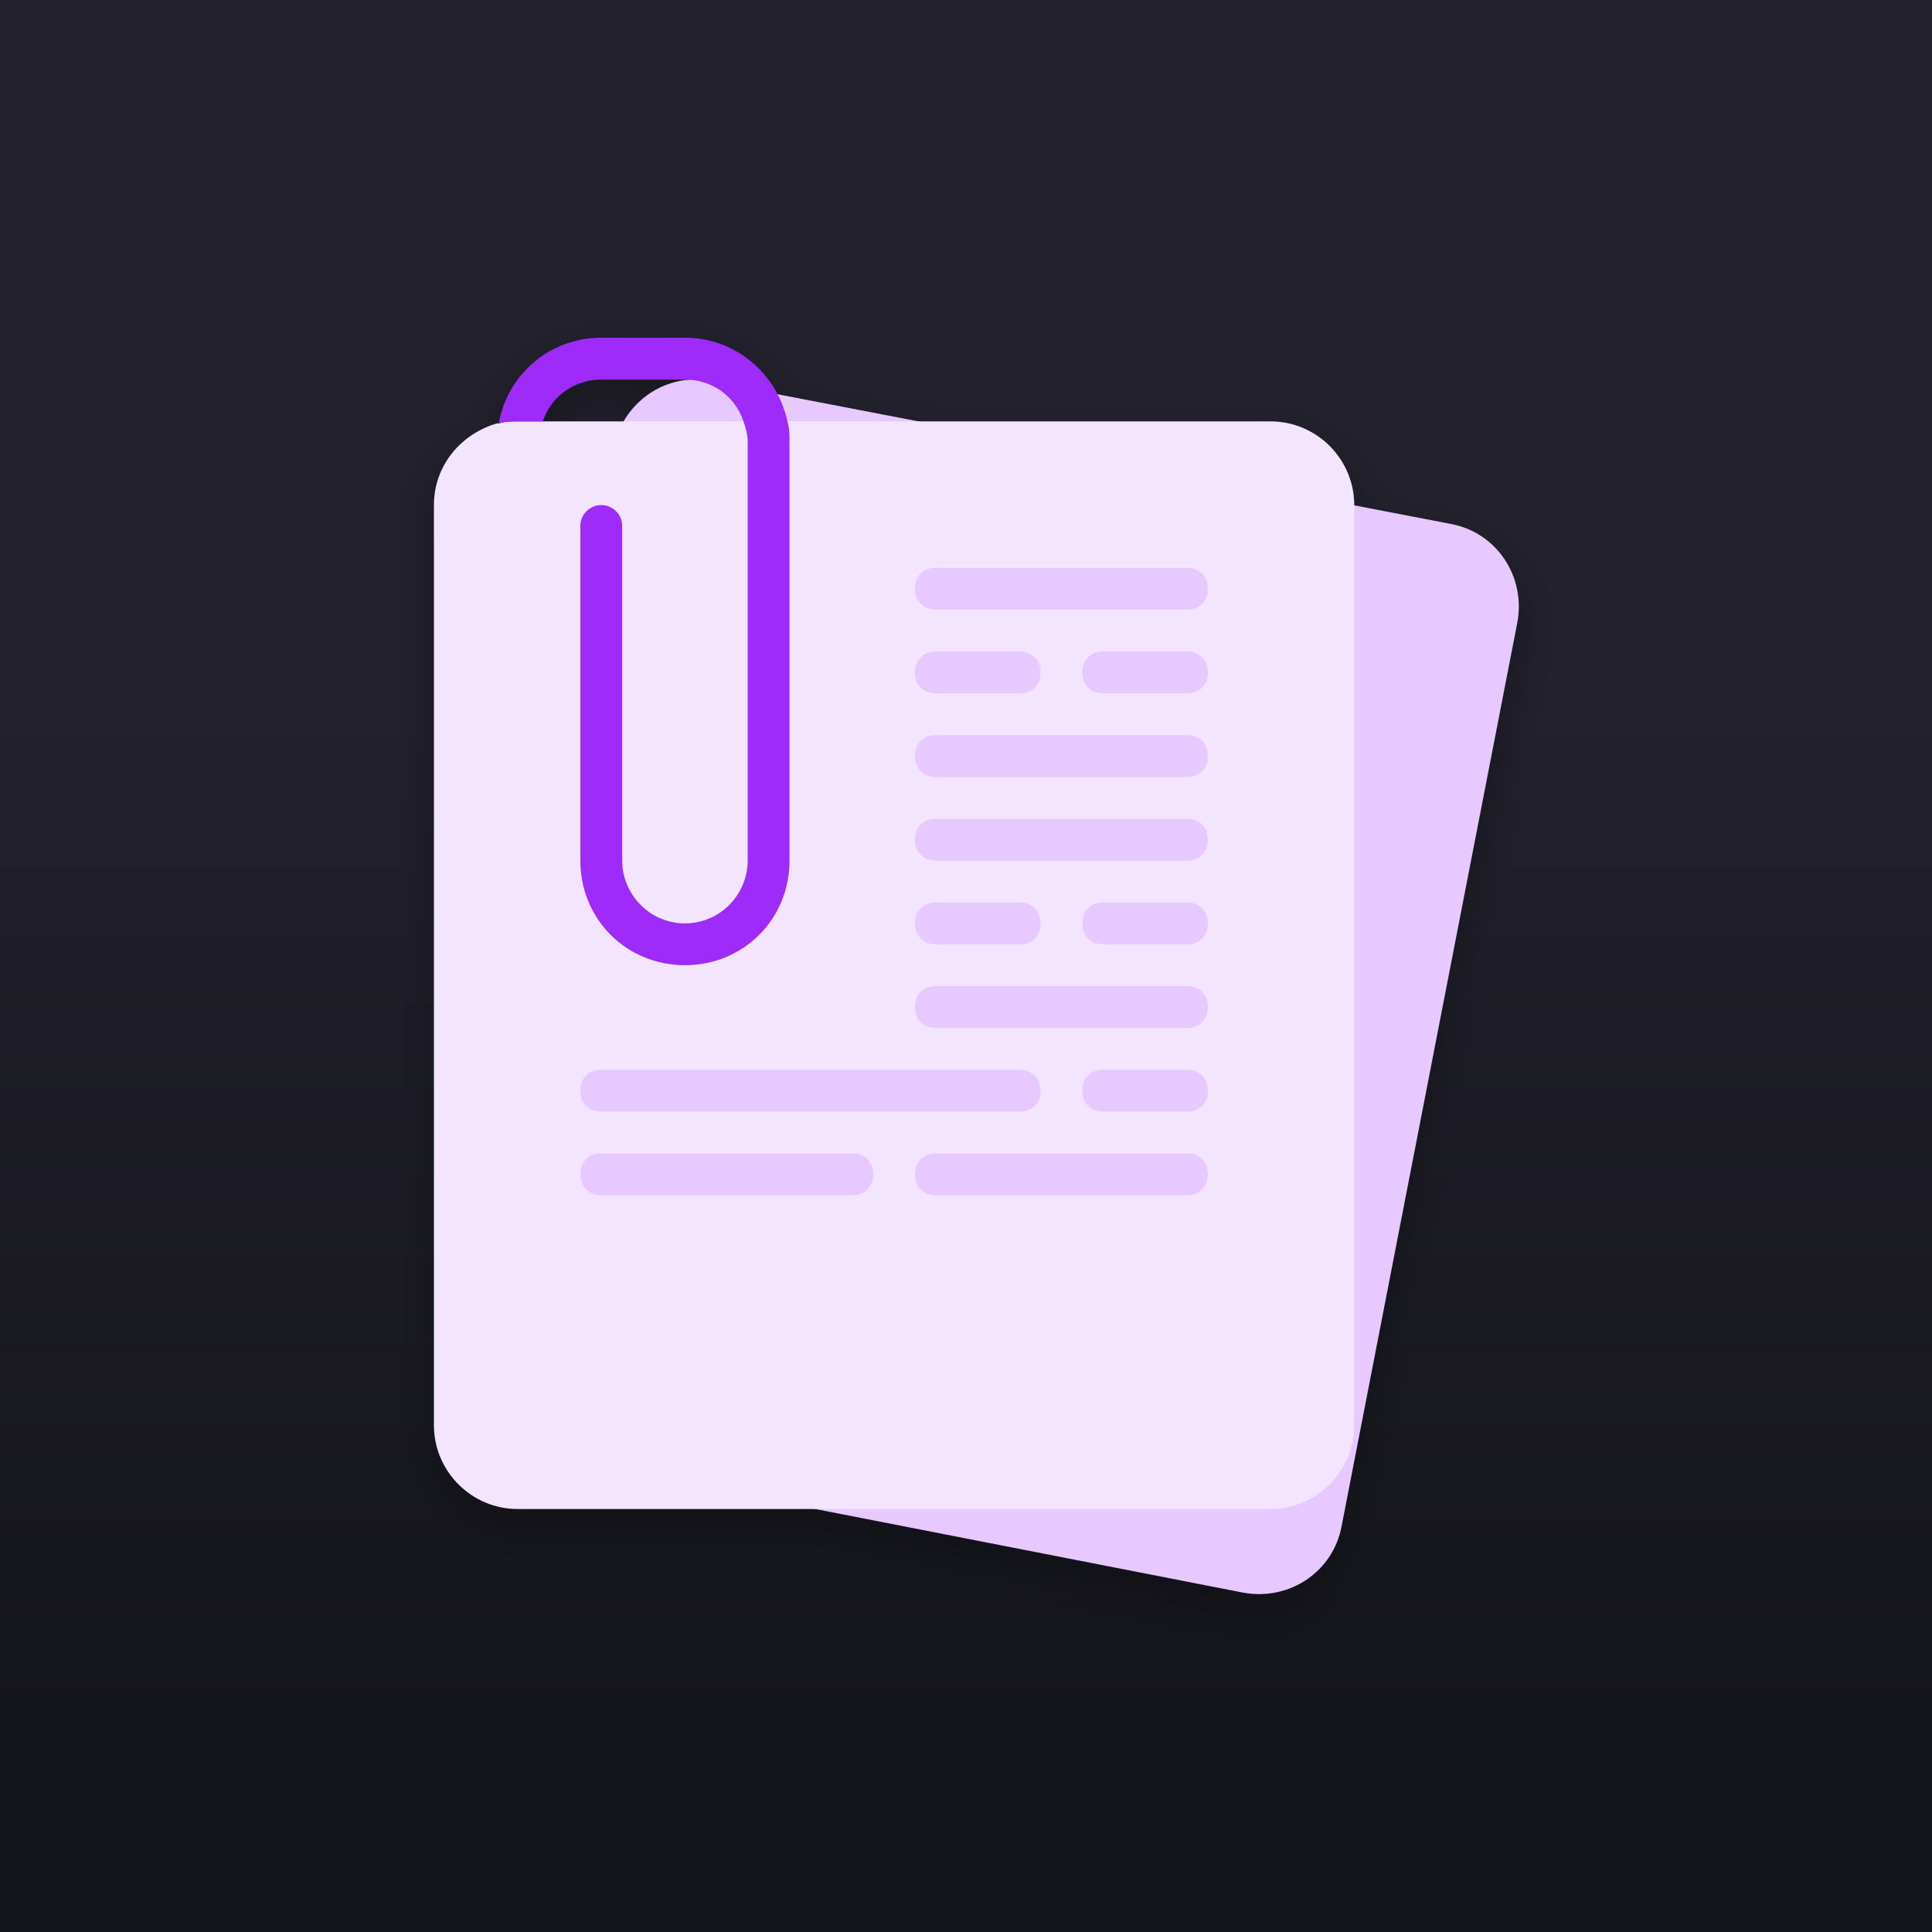
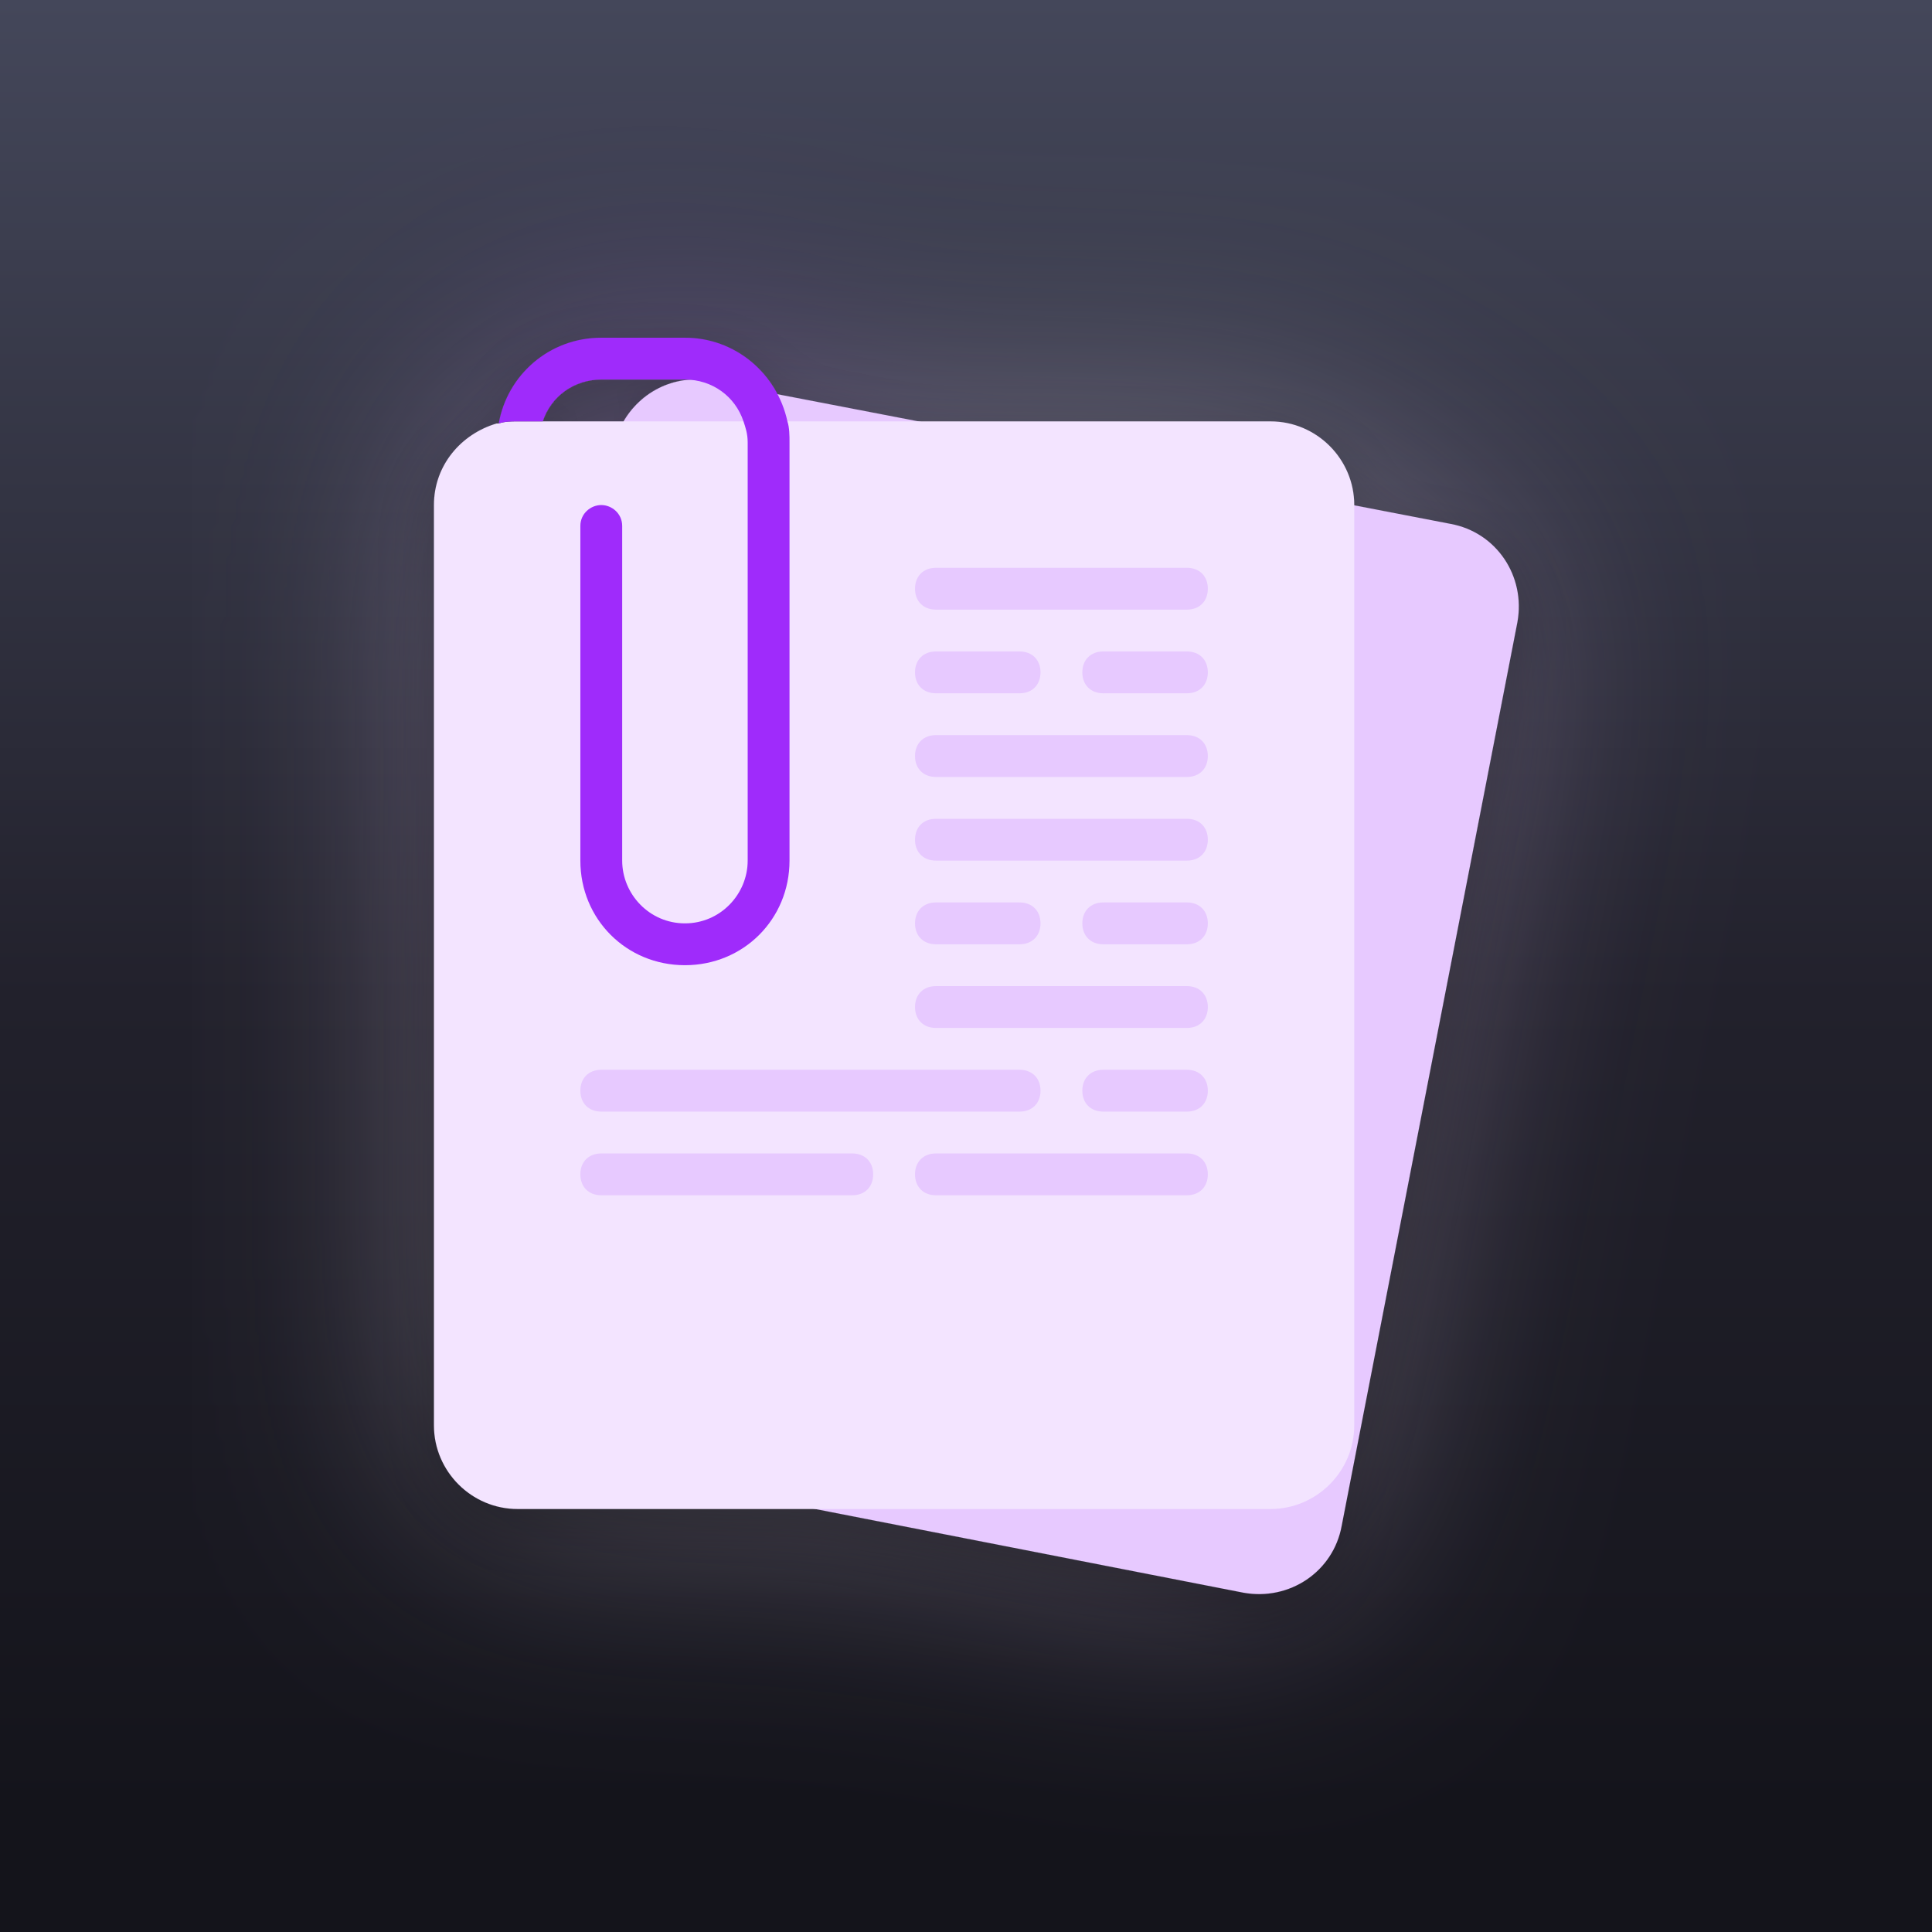
<svg xmlns="http://www.w3.org/2000/svg" width="1024" height="1024" viewBox="0 0 1024 1024" fill="none">
  <rect width="1024" height="1024" fill="url(#paint0_linear_316_303)" />
-   <g filter="url(#filter0_d_316_303)">
+   <g opacity="0.32" filter="url(#filter0_f_316_303)">
+     <path d="M768.77 277.664C793.159 282.098 808.679 305.378 804.245 329.767L711.124 808.674C706.69 833.063 683.41 848.583 659.021 844.149L267.692 767.657C243.303 763.222 227.783 739.942 232.217 715.553L325.338 236.646C329.772 216.692 346.401 202.28 366.355 201.172C369.681 201.172 374.116 201.172 377.441 202.28L768.77 277.664Z" fill="#E7C9FF" />
+     <path d="M673.432 223.343C697.821 223.343 717.776 243.298 717.776 267.687V755.462C717.776 779.851 697.821 799.805 673.432 799.805H274.343C249.954 799.805 230 779.851 230 755.462V267.687C230 246.623 244.412 229.995 263.257 224.452C263.257 224.452 263.257 224.452 264.366 224.452C267.692 223.343 271.018 223.343 274.343 223.343H673.432Z" fill="#F3E4FF" />
+     <path d="M418.459 234.429V456.145C418.459 487.186 394.07 511.574 363.03 511.574C331.989 511.574 307.601 487.186 307.601 456.145V278.772C307.601 272.121 313.144 267.686 318.687 267.686C324.229 267.686 329.772 272.121 329.772 278.772V456.145C329.772 473.883 344.184 489.403 363.03 489.403C381.876 489.403 396.287 473.883 396.287 456.145V234.429C396.287 229.995 395.179 226.669 394.07 223.343C389.636 210.04 377.441 201.172 363.03 201.172H318.687C304.275 201.172 292.081 210.04 287.646 223.343H274.343C271.018 223.343 267.692 223.343 264.366 224.452C268.8 198.954 290.972 179 318.687 179H363.03C389.636 179 411.807 197.846 417.35 223.343C418.459 226.669 418.459 231.103 418.459 234.429Z" fill="#9F2BFB" />
+     <path d="M629.089 323.115H496.059C489.408 323.115 484.974 318.681 484.974 312.03C484.974 305.378 489.408 300.944 496.059 300.944H629.089C635.741 300.944 640.175 305.378 640.175 312.03C640.175 318.681 635.741 323.115 629.089 323.115Z" fill="#E7C9FF" />
+     <path d="M629.089 411.802H496.059C489.408 411.802 484.974 407.368 484.974 400.716C484.974 394.065 489.408 389.63 496.059 389.63H629.089C635.741 389.63 640.175 394.065 640.175 400.716C640.175 407.368 635.741 411.802 629.089 411.802Z" fill="#E7C9FF" />
+     <path d="M540.403 500.489H496.059C489.408 500.489 484.974 496.054 484.974 489.403C484.974 482.751 489.408 478.317 496.059 478.317H540.403C547.054 478.317 551.488 482.751 551.488 489.403C551.488 496.054 547.054 500.489 540.403 500.489Z" fill="#E7C9FF" />
+     <path d="M629.089 500.489H584.746C578.094 500.489 573.66 496.054 573.66 489.403C573.66 482.751 578.094 478.317 584.746 478.317H629.089C635.741 478.317 640.175 482.751 640.175 489.403C640.175 496.054 635.741 500.489 629.089 500.489Z" fill="#E7C9FF" />
+     <path d="M451.716 633.518H318.686C312.035 633.518 307.601 629.084 307.601 622.432C307.601 615.781 312.035 611.347 318.686 611.347H451.716C458.368 611.347 462.802 615.781 462.802 622.432C462.802 629.084 458.368 633.518 451.716 633.518Z" fill="#E7C9FF" />
+     <path d="M629.089 633.518H496.059C489.408 633.518 484.974 629.084 484.974 622.432C484.974 615.781 489.408 611.347 496.059 611.347H629.089C635.741 611.347 640.175 615.781 640.175 622.432C640.175 629.084 635.741 633.518 629.089 633.518Z" fill="#E7C9FF" />
+     <path d="M629.089 456.145H496.059C489.408 456.145 484.974 451.711 484.974 445.059C484.974 438.408 489.408 433.974 496.059 433.974H629.089C635.741 433.974 640.175 438.408 640.175 445.059C640.175 451.711 635.741 456.145 629.089 456.145Z" fill="#E7C9FF" />
+     <path d="M540.403 589.175H318.686C312.035 589.175 307.601 584.741 307.601 578.089C307.601 571.438 312.035 567.003 318.686 567.003H540.403C547.054 567.003 551.488 571.438 551.488 578.089C551.488 584.741 547.054 589.175 540.403 589.175Z" fill="#E7C9FF" />
+     <path d="M629.089 589.175H584.746C578.094 589.175 573.66 584.741 573.66 578.089C573.66 571.438 578.094 567.003 584.746 567.003H629.089C635.741 567.003 640.175 571.438 640.175 578.089C640.175 584.741 635.741 589.175 629.089 589.175Z" fill="#E7C9FF" />
+     <path d="M540.403 367.459H496.059C489.408 367.459 484.974 363.024 484.974 356.373C484.974 349.721 489.408 345.287 496.059 345.287H540.403C547.054 345.287 551.488 349.721 551.488 356.373C551.488 363.024 547.054 367.459 540.403 367.459Z" fill="#E7C9FF" />
+     <path d="M629.089 367.459H584.746C578.094 367.459 573.66 363.024 573.66 356.373C573.66 349.721 578.094 345.287 584.746 345.287H629.089C635.741 345.287 640.175 349.721 640.175 356.373C640.175 363.024 635.741 367.459 629.089 367.459Z" fill="#E7C9FF" />
+     <path d="M629.089 544.832H496.059C489.408 544.832 484.974 540.397 484.974 533.746C484.974 527.094 489.408 522.66 496.059 522.66H629.089C635.741 522.66 640.175 527.094 640.175 533.746C640.175 540.397 635.741 544.832 629.089 544.832Z" fill="#E7C9FF" />
+   </g>
+   <g filter="url(#filter1_d_316_303)">
    <path d="M768.77 277.664C793.159 282.098 808.679 305.378 804.245 329.767L711.124 808.674C706.69 833.063 683.41 848.583 659.021 844.149L267.692 767.657C243.303 763.222 227.783 739.942 232.217 715.553L325.338 236.646C329.772 216.692 346.401 202.28 366.355 201.172C369.681 201.172 374.116 201.172 377.441 202.28L768.77 277.664Z" fill="#E7C9FF" />
    <path d="M673.432 223.343C697.821 223.343 717.776 243.298 717.776 267.687V755.462C717.776 779.851 697.821 799.805 673.432 799.805H274.343C249.954 799.805 230 779.851 230 755.462V267.687C230 246.623 244.412 229.995 263.257 224.452C263.257 224.452 263.257 224.452 264.366 224.452C267.692 223.343 271.018 223.343 274.343 223.343H673.432Z" fill="#F3E4FF" />
    <path d="M418.459 234.429V456.145C418.459 487.186 394.07 511.574 363.03 511.574C331.989 511.574 307.601 487.186 307.601 456.145V278.772C307.601 272.121 313.144 267.686 318.687 267.686C324.229 267.686 329.772 272.121 329.772 278.772V456.145C329.772 473.883 344.184 489.403 363.03 489.403C381.876 489.403 396.287 473.883 396.287 456.145V234.429C396.287 229.995 395.179 226.669 394.07 223.343C389.636 210.04 377.441 201.172 363.03 201.172H318.687C304.275 201.172 292.081 210.04 287.646 223.343H274.343C271.018 223.343 267.692 223.343 264.366 224.452C268.8 198.954 290.972 179 318.687 179H363.03C389.636 179 411.807 197.846 417.35 223.343C418.459 226.669 418.459 231.103 418.459 234.429Z" fill="#9F2BFB" />
    <path d="M629.089 323.115H496.059C489.408 323.115 484.974 318.681 484.974 312.03C484.974 305.378 489.408 300.944 496.059 300.944H629.089C635.741 300.944 640.175 305.378 640.175 312.03C640.175 318.681 635.741 323.115 629.089 323.115Z" fill="#E7C9FF" />
    <path d="M629.089 411.802H496.059C489.408 411.802 484.974 407.368 484.974 400.716C484.974 394.065 489.408 389.63 496.059 389.63H629.089C635.741 389.63 640.175 394.065 640.175 400.716C640.175 407.368 635.741 411.802 629.089 411.802Z" fill="#E7C9FF" />
    <path d="M540.403 500.489H496.059C489.408 500.489 484.974 496.054 484.974 489.403C484.974 482.751 489.408 478.317 496.059 478.317H540.403C547.054 478.317 551.488 482.751 551.488 489.403C551.488 496.054 547.054 500.489 540.403 500.489Z" fill="#E7C9FF" />
    <path d="M629.089 500.489H584.746C578.094 500.489 573.66 496.054 573.66 489.403C573.66 482.751 578.094 478.317 584.746 478.317H629.089C635.741 478.317 640.175 482.751 640.175 489.403C640.175 496.054 635.741 500.489 629.089 500.489Z" fill="#E7C9FF" />
    <path d="M451.716 633.518H318.686C312.035 633.518 307.601 629.084 307.601 622.432C307.601 615.781 312.035 611.347 318.686 611.347H451.716C458.368 611.347 462.802 615.781 462.802 622.432C462.802 629.084 458.368 633.518 451.716 633.518Z" fill="#E7C9FF" />
    <path d="M629.089 633.518H496.059C489.408 633.518 484.974 629.084 484.974 622.432C484.974 615.781 489.408 611.347 496.059 611.347H629.089C635.741 611.347 640.175 615.781 640.175 622.432C640.175 629.084 635.741 633.518 629.089 633.518Z" fill="#E7C9FF" />
    <path d="M629.089 456.145H496.059C489.408 456.145 484.974 451.711 484.974 445.059C484.974 438.408 489.408 433.974 496.059 433.974H629.089C635.741 433.974 640.175 438.408 640.175 445.059C640.175 451.711 635.741 456.145 629.089 456.145Z" fill="#E7C9FF" />
    <path d="M540.403 589.175H318.686C312.035 589.175 307.601 584.741 307.601 578.089C307.601 571.438 312.035 567.003 318.686 567.003H540.403C547.054 567.003 551.488 571.438 551.488 578.089C551.488 584.741 547.054 589.175 540.403 589.175Z" fill="#E7C9FF" />
    <path d="M629.089 589.175H584.746C578.094 589.175 573.66 584.741 573.66 578.089C573.66 571.438 578.094 567.003 584.746 567.003H629.089C635.741 567.003 640.175 571.438 640.175 578.089C640.175 584.741 635.741 589.175 629.089 589.175Z" fill="#E7C9FF" />
    <path d="M540.403 367.459H496.059C489.408 367.459 484.974 363.024 484.974 356.373C484.974 349.721 489.408 345.287 496.059 345.287H540.403C547.054 345.287 551.488 349.721 551.488 356.373C551.488 363.024 547.054 367.459 540.403 367.459Z" fill="#E7C9FF" />
    <path d="M629.089 367.459H584.746C578.094 367.459 573.66 363.024 573.66 356.373C573.66 349.721 578.094 345.287 584.746 345.287H629.089C635.741 345.287 640.175 349.721 640.175 356.373C640.175 363.024 635.741 367.459 629.089 367.459Z" fill="#E7C9FF" />
    <path d="M629.089 544.832H496.059C489.408 544.832 484.974 540.397 484.974 533.746C484.974 527.094 489.408 522.66 496.059 522.66H629.089C635.741 522.66 640.175 527.094 640.175 533.746C640.175 540.397 635.741 544.832 629.089 544.832Z" fill="#E7C9FF" />
  </g>
  <defs>
-     <filter id="filter0_d_316_303" x="208" y="168" width="619" height="709.904" filterUnits="userSpaceOnUse" color-interpolation-filters="sRGB">
+     <filter id="filter0_f_316_303" x="102" y="51" width="831" height="921.904" filterUnits="userSpaceOnUse" color-interpolation-filters="sRGB">
+       <feFlood flood-opacity="0" result="BackgroundImageFix" />
+       <feBlend mode="normal" in="SourceGraphic" in2="BackgroundImageFix" result="shape" />
+       <feGaussianBlur stdDeviation="64" result="effect1_foregroundBlur_316_303" />
+     </filter>
+     <filter id="filter1_d_316_303" x="198" y="158" width="639" height="729.904" filterUnits="userSpaceOnUse" color-interpolation-filters="sRGB">
      <feFlood flood-opacity="0" result="BackgroundImageFix" />
      <feColorMatrix in="SourceAlpha" type="matrix" values="0 0 0 0 0 0 0 0 0 0 0 0 0 0 0 0 0 0 127 0" result="hardAlpha" />
      <feOffset dy="11" />
-       <feGaussianBlur stdDeviation="11" />
+       <feGaussianBlur stdDeviation="16" />
      <feComposite in2="hardAlpha" operator="out" />
-       <feColorMatrix type="matrix" values="0 0 0 0 0 0 0 0 0 0 0 0 0 0 0 0 0 0 0.28 0" />
+       <feColorMatrix type="matrix" values="0 0 0 0 0 0 0 0 0 0 0 0 0 0 0 0 0 0 0.25 0" />
      <feBlend mode="normal" in2="BackgroundImageFix" result="effect1_dropShadow_316_303" />
      <feBlend mode="normal" in="SourceGraphic" in2="effect1_dropShadow_316_303" result="shape" />
    </filter>
    <linearGradient id="paint0_linear_316_303" x1="512" y1="0" x2="512" y2="1024" gradientUnits="userSpaceOnUse">
-       <stop offset="0.365" stop-color="#22212C" />
+       <stop stop-color="#44475A" />
+       <stop offset="0.516" stop-color="#22212C" />
      <stop offset="0.938" stop-color="#14141B" />
    </linearGradient>
  </defs>
</svg>
